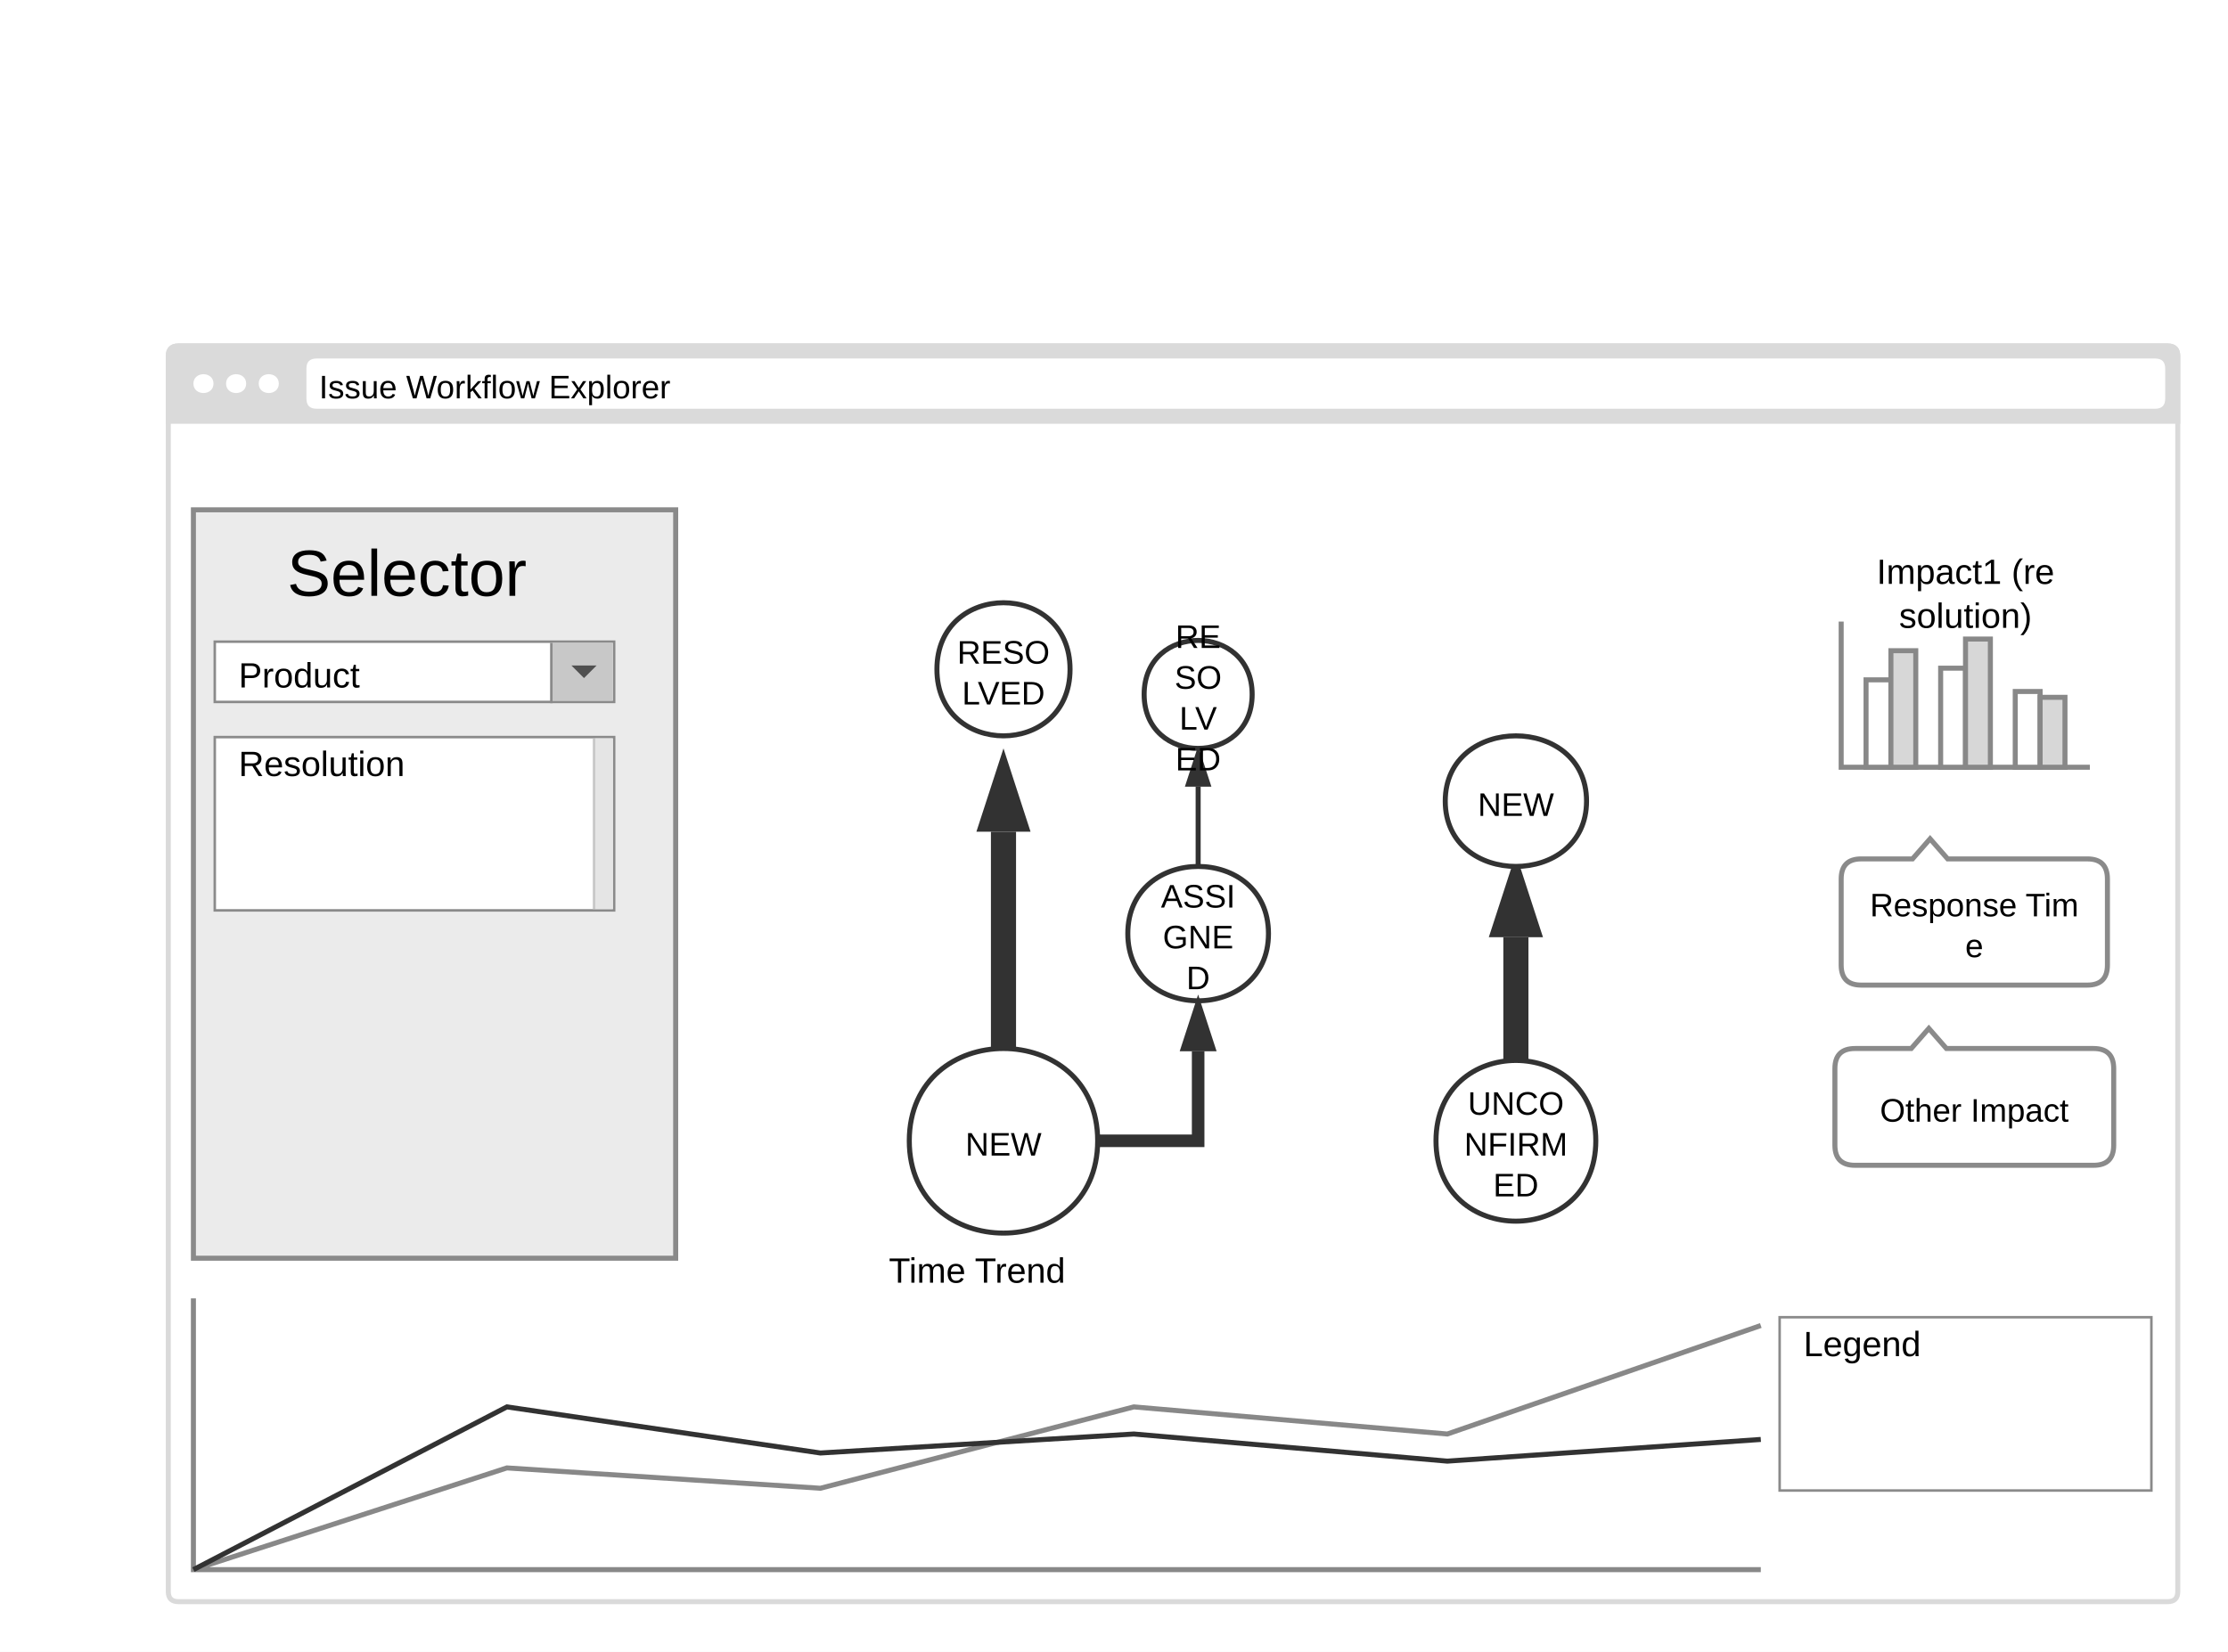
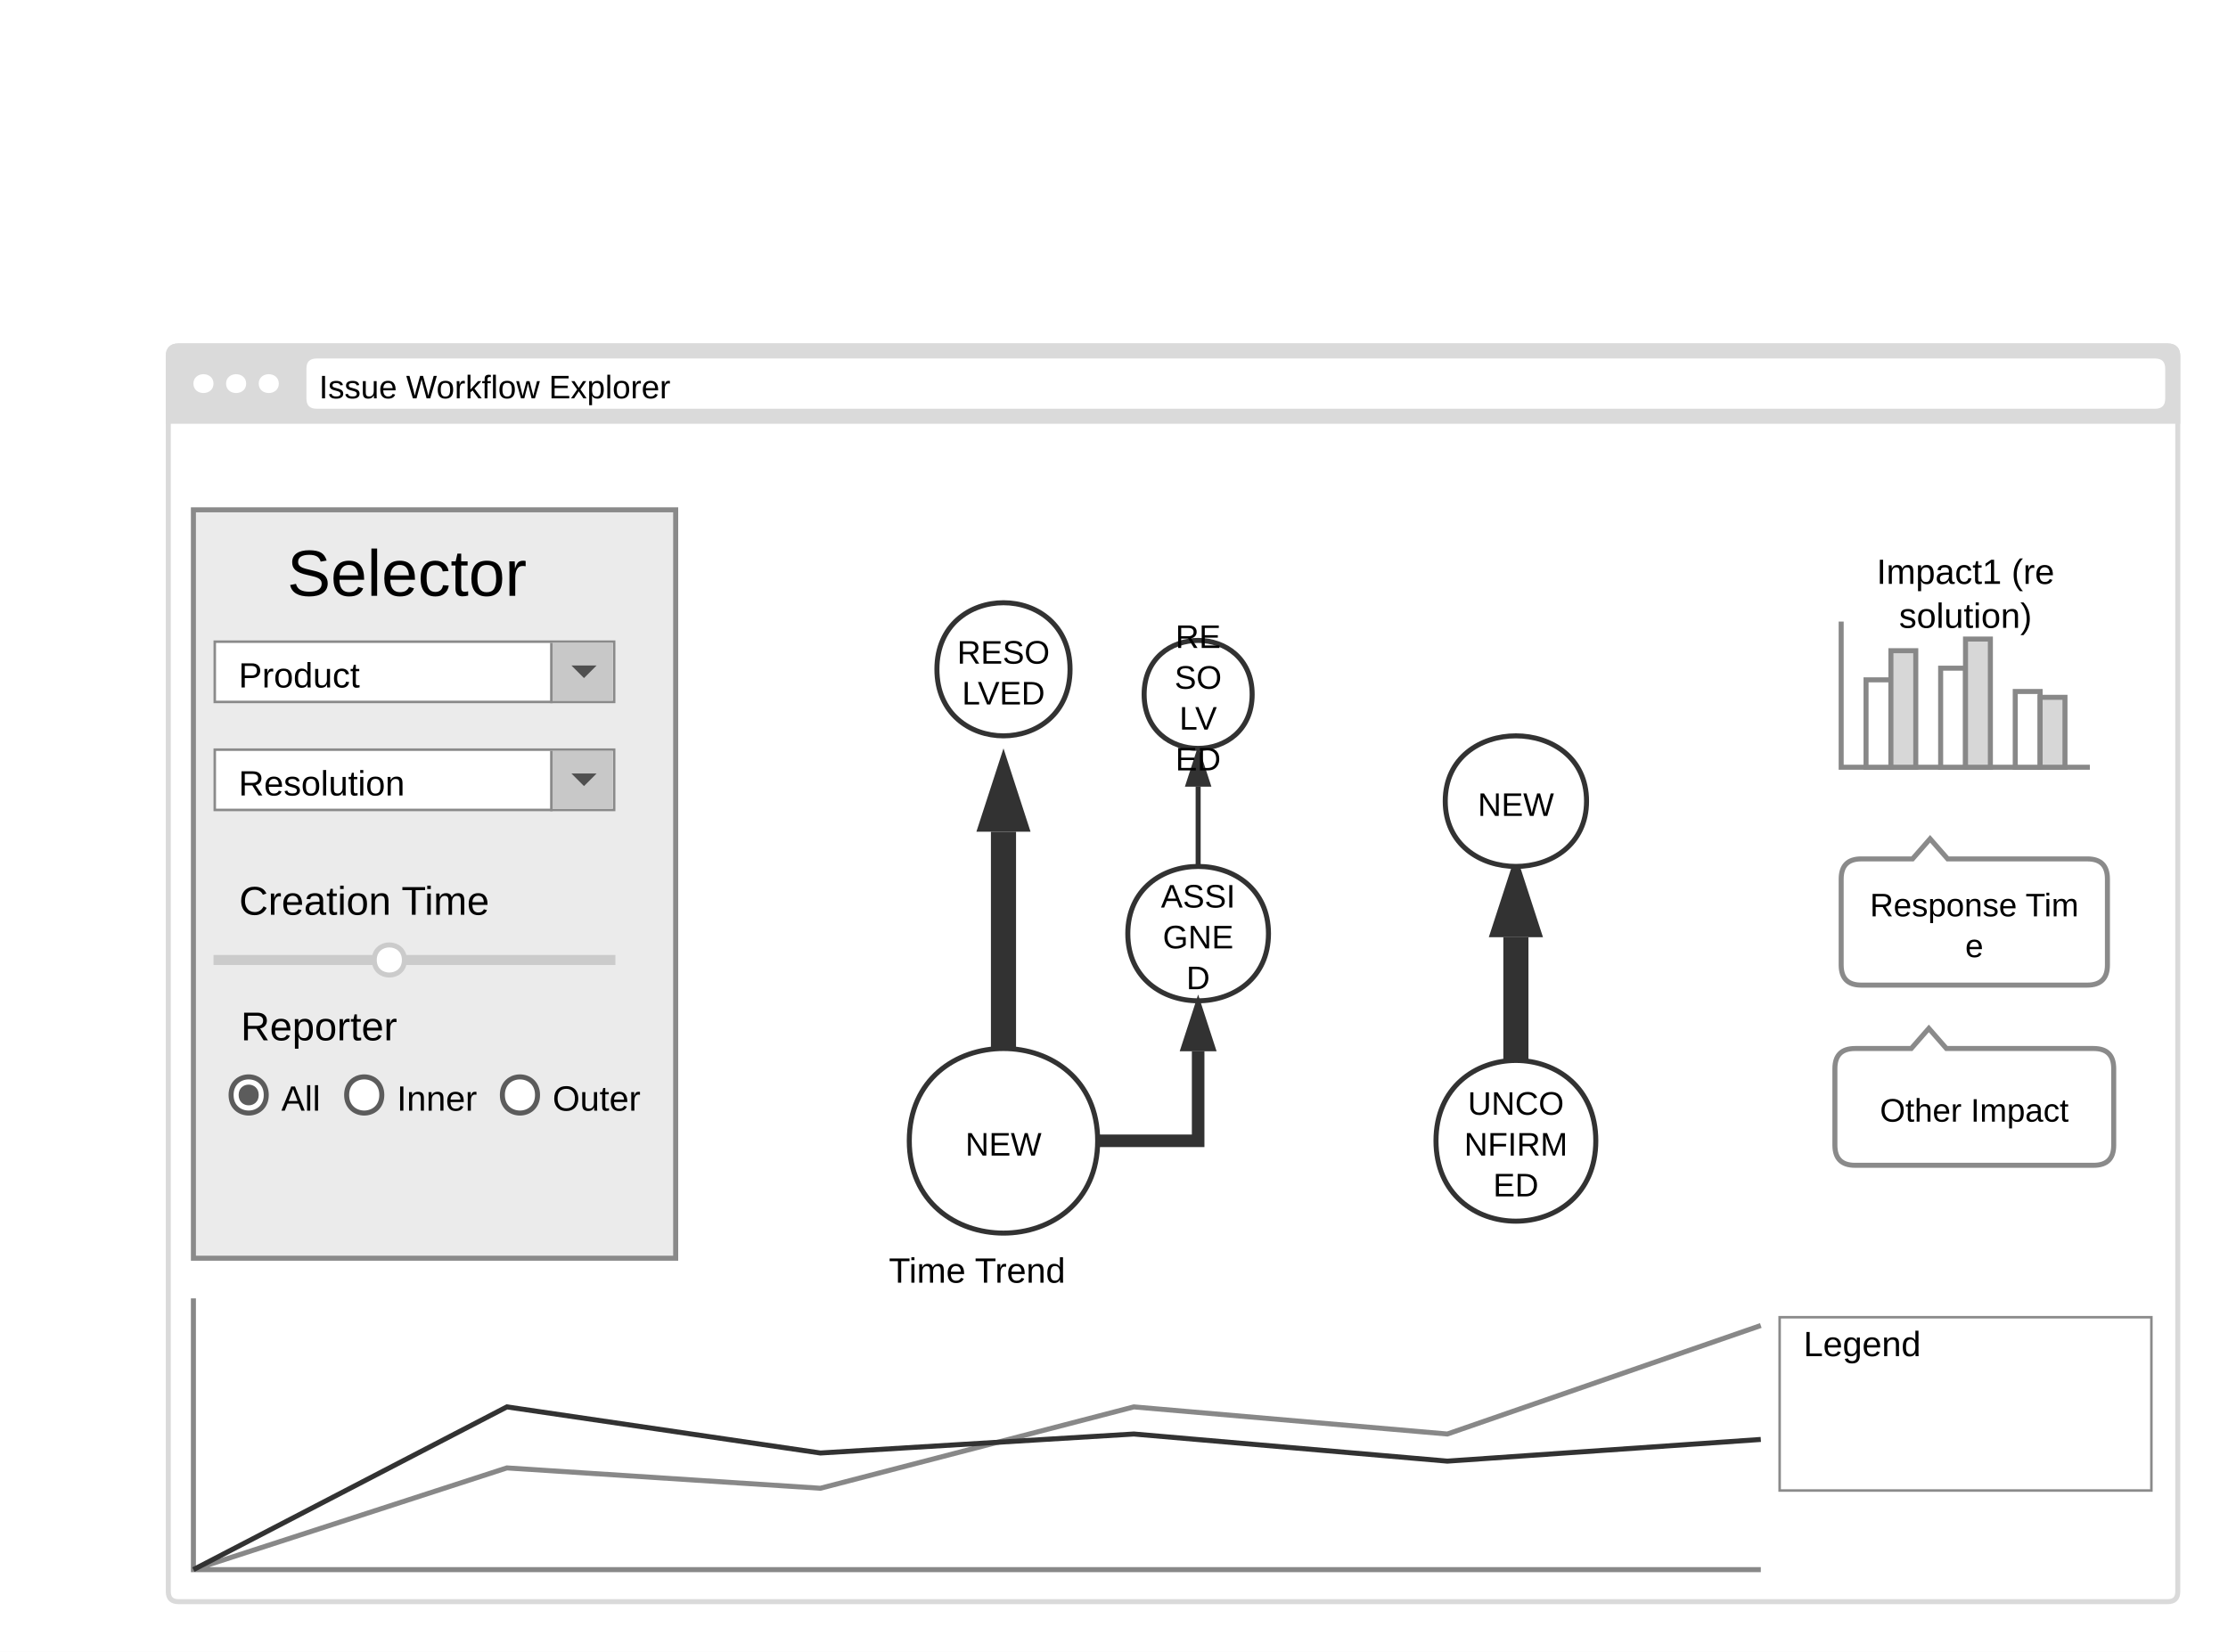
<svg xmlns="http://www.w3.org/2000/svg" id="drawing" version="1.1" width="887" height="657.75" viewBox="63 -31 887 657.75">
  <defs id="SvgjsDefs1001">
    <marker id="SvgjsMarker1042" markerWidth="33.18" markerHeight="21.562" refX="-5" refY="3.899" viewBox="-5 -6.882 33.18 21.562" orient="auto" markerUnits="userSpaceOnUse">
      <path id="SvgjsPath1043" d="M12 3.899L0 7.798V0Z " stroke="#323232" stroke-width="10" fill="#323232" transform="matrix(1,0,0,1,0,0)" />
    </marker>
    <marker id="SvgjsMarker1049" markerWidth="33.18" markerHeight="21.562" refX="-5" refY="3.899" viewBox="-5 -6.882 33.18 21.562" orient="auto" markerUnits="userSpaceOnUse">
      <path id="SvgjsPath1050" d="M12 3.899L0 7.798V0Z " stroke="#323232" stroke-width="10" fill="#323232" transform="matrix(1,0,0,1,0,0)" />
    </marker>
    <marker id="SvgjsMarker1071" markerWidth="22.59" markerHeight="14.68" refX="-2.5" refY="3.899" viewBox="-2.5 -3.441 22.59 14.68" orient="auto" markerUnits="userSpaceOnUse">
      <path id="SvgjsPath1072" d="M12 3.899L0 7.798V0Z " stroke="#323232" stroke-width="5" fill="#323232" transform="matrix(1,0,0,1,0,0)" />
    </marker>
    <marker id="SvgjsMarker1078" markerWidth="16.236" markerHeight="10.551" refX="-1" refY="3.899" viewBox="-1 -1.376 16.236 10.551" orient="auto" markerUnits="userSpaceOnUse">
      <path id="SvgjsPath1079" d="M12 3.899L0 7.798V0Z " stroke="#323232" stroke-width="2" fill="#323232" transform="matrix(1,0,0,1,0,0)" />
    </marker>
  </defs>
  <g id="SvgjsG1007">
    <path id="SvgjsPath1008" d="M63 -31H950V626.75H63V-31Z " fill-opacity="1" fill="#ffffff" />
    <g id="SvgjsG1009">
      <g id="SvgjsG1010" transform="translate(130 106.75)" opacity="1">
        <path id="SvgjsPath1011" d="M0 4Q0 0 4 0L796 0Q800 0 800 4L800 496Q800 500 796 500L4 500Q0 500 0 496Z " stroke-dasharray="none" stroke="#dadada" stroke-width="2" fill="#ffffff" opacity="1" />
        <path id="SvgjsPath1012" d="M0 30L0 4Q0 0 4 0L796 0Q800 0 800 4L800 30Z " stroke-dasharray="none" stroke="#dadada" stroke-width="2" fill="#dadada" opacity="1" />
        <path id="SvgjsPath1013" d="M10 15C10 10 18 10 18 15C18 20 10 20 10 15Z " stroke-dasharray="none" stroke-width="0" stroke="#dadada" fill="#ffffff" opacity="1" />
        <path id="SvgjsPath1014" d="M23 15C23 10 31 10 31 15C31 20 23 20 23 15Z " stroke-dasharray="none" stroke-width="0" stroke="#dadada" fill="#ffffff" opacity="1" />
        <path id="SvgjsPath1015" d="M36 15C36 10 44 10 44 15C44 20 36 20 36 15Z " stroke-dasharray="none" stroke-width="0" stroke="#dadada" fill="#ffffff" opacity="1" />
        <path id="SvgjsPath1016" d="M55 9Q55 5 59 5L791 5Q795 5 795 9L795 21Q795 25 791 25L59 25Q55 25 55 21Z " stroke-dasharray="none" stroke-width="0" stroke="#dadada" fill="#ffffff" opacity="1" />
        <path id="SvgjsPath1017" d="M0 0L800 0L800 500L0 500Z " stroke-dasharray="none" stroke-width="0" stroke="#dadada" fill="none" opacity="1" />
        <g id="SvgjsG1018" transform="matrix(1 0 0 1 60 6.875)" fill="#ffffff">
          <text id="SvgjsText1019" font-family="Microsoft Yahei,SimHei,Arial,SimSun" fill="#000000" font-size="13" font-weight="normal" font-style="normal" text-anchor="start" text-decoration="blink" x="0" y="14">Issue Workflow Explorer</text>
        </g>
      </g>
      <g id="SvgjsG1020" transform="translate(140 172)" opacity="1">
        <path id="SvgjsPath1021" d="M0 0L192 0L192 298L0 298Z " stroke-dasharray="none" stroke="#8a8a8a" stroke-width="2" fill="#ebebeb" opacity="1" />
      </g>
      <g id="SvgjsG1022" transform="translate(83 -11)" opacity="1">
        <path id="SvgjsPath1023" d="M0 0L69 0L69 25L0 25Z " stroke-dasharray="none" stroke-width="0" stroke="#323232" fill="none" opacity="1" />
      </g>
      <g id="SvgjsG1024" transform="translate(140 486)" opacity="1">
        <path id="SvgjsPath1025" d="M0 0L0 108L624 108M0 108L124.8 67.5L249.6 75.6L374.4 43.2L499.2 54L624 10.8 " stroke-dasharray="none" stroke="#888888" stroke-width="2" fill="none" opacity="1" />
        <path id="SvgjsPath1026" d="M0 108L124.8 43.2L249.6 61.56L374.4 54L499.2 64.8L624 56.16 " stroke-dasharray="none" stroke="#323232" stroke-width="2" fill="none" opacity="1" />
        <path id="SvgjsPath1027" d="M0 0L624 0L624 108L0 108Z " stroke-dasharray="none" stroke-width="0" stroke="#888888" fill="none" opacity="1" />
        <g id="SvgjsG1028" transform="matrix(1 0 0 1 10 -21.25)" fill="#ffffff">
          <text id="SvgjsText1029" font-family="Microsoft Yahei,SimHei,Arial,SimSun" fill="#000000" font-size="14" font-weight="normal" font-style="normal" text-anchor="middle" text-decoration="blink" x="302" y="15">Time Trend</text>
        </g>
      </g>
      <g id="SvgjsG1030" transform="translate(425 386.5)" opacity="1">
        <path id="SvgjsPath1031" d="M0 36.75C0 -12.25 75 -12.25 75 36.75C75 85.75 0 85.75 0 36.75Z " stroke-dasharray="none" stroke="#323232" stroke-width="2" fill="#ffffff" opacity="1" />
        <g id="SvgjsG1032" transform="matrix(1 0 0 1 10 28.625)" fill="#ffffff">
          <text id="SvgjsText1033" font-family="Microsoft Yahei,SimHei,Arial,SimSun" fill="#000000" font-size="13" font-weight="normal" font-style="normal" text-anchor="middle" text-decoration="blink" x="27.5" y="14">NEW</text>
        </g>
      </g>
      <g id="SvgjsG1034" transform="translate(634.6875 391.25)" opacity="1">
        <path id="SvgjsPath1035" d="M0 32C0 -10.667 63.625 -10.667 63.625 32C63.625 74.667 0 74.667 0 32Z " stroke-dasharray="none" stroke="#323232" stroke-width="2" fill="#ffffff" opacity="1" />
        <g id="SvgjsG1036" transform="matrix(1 0 0 1 10 7.625)" fill="#ffffff">
          <text id="SvgjsText1037" font-family="Microsoft Yahei,SimHei,Arial,SimSun" fill="#000000" font-size="13" font-weight="normal" font-style="normal" text-anchor="middle" text-decoration="blink" x="21.812" y="14">UNCO</text>
          <text id="SvgjsText1038" font-family="Microsoft Yahei,SimHei,Arial,SimSun" fill="#000000" font-size="13" font-weight="normal" font-style="normal" text-anchor="middle" text-decoration="blink" x="21.812" y="30.25">NFIRM</text>
          <text id="SvgjsText1039" font-family="Microsoft Yahei,SimHei,Arial,SimSun" fill="#000000" font-size="13" font-weight="normal" font-style="normal" text-anchor="middle" text-decoration="blink" x="21.812" y="46.5">ED</text>
        </g>
      </g>
      <g id="SvgjsG1040">
        <path id="SvgjsPath1041" d="M462.5 386.5L462.5 329.25L462.5 329.25L462.5 300.18 " stroke-dasharray="none" stroke="#323232" stroke-width="10" fill="none" marker-end="url(#SvgjsMarker1042)" />
        <g id="SvgjsG1044" transform="matrix(1 0 0 1 462.5 335.2152)">
          <path id="SvgjsPath1045" d="M0 0H0V0H0V0Z " fill="#ffffff" transform="translate(0 0)" />
          <text id="SvgjsText1046" font-family="Microsoft Yahei,SimSun" fill="#000000" font-size="13" font-weight="normal" font-style="normal" text-anchor="middle" text-decoration="blink" x="0" y="0" />
        </g>
      </g>
      <g id="SvgjsG1047">
        <path id="SvgjsPath1048" d="M666.5 391.25L666.5 352.625L666.5 352.625L666.5 342.18 " stroke-dasharray="none" stroke="#323232" stroke-width="10" fill="none" marker-end="url(#SvgjsMarker1049)" />
        <g id="SvgjsG1051" transform="matrix(1 0 0 1 666.5 358.5902)">
          <path id="SvgjsPath1052" d="M0 0H0V0H0V0Z " fill="#ffffff" transform="translate(0 0)" />
          <text id="SvgjsText1053" font-family="Microsoft Yahei,SimSun" fill="#000000" font-size="13" font-weight="normal" font-style="normal" text-anchor="middle" text-decoration="blink" x="0" y="0" />
        </g>
      </g>
      <g id="SvgjsG1054" transform="translate(436 209)" opacity="1">
        <path id="SvgjsPath1055" d="M0 26.5C0 -8.833 53 -8.833 53 26.5C53 61.833 0 61.833 0 26.5Z " stroke-dasharray="none" stroke="#323232" stroke-width="2" fill="#ffffff" opacity="1" />
        <g id="SvgjsG1056" transform="matrix(1 0 0 1 10 10.25)" fill="#ffffff">
          <text id="SvgjsText1057" font-family="Microsoft Yahei,SimHei,Arial,SimSun" fill="#000000" font-size="13" font-weight="normal" font-style="normal" text-anchor="middle" text-decoration="blink" x="16.5" y="14">RESO</text>
          <text id="SvgjsText1058" font-family="Microsoft Yahei,SimHei,Arial,SimSun" fill="#000000" font-size="13" font-weight="normal" font-style="normal" text-anchor="middle" text-decoration="blink" x="16.5" y="30.25">LVED</text>
        </g>
      </g>
      <g id="SvgjsG1059" transform="translate(638.375 262)" opacity="1">
        <path id="SvgjsPath1060" d="M0 26C0 -8.667 56.25 -8.667 56.25 26C56.25 60.667 0 60.667 0 26Z " stroke-dasharray="none" stroke="#323232" stroke-width="2" fill="#ffffff" opacity="1" />
        <g id="SvgjsG1061" transform="matrix(1 0 0 1 10 17.875)" fill="#ffffff">
          <text id="SvgjsText1062" font-family="Microsoft Yahei,SimHei,Arial,SimSun" fill="#000000" font-size="13" font-weight="normal" font-style="normal" text-anchor="middle" text-decoration="blink" x="18.125" y="14">NEW</text>
        </g>
      </g>
      <g id="SvgjsG1063" transform="translate(512 314)" opacity="1">
        <path id="SvgjsPath1064" d="M0 26.75C0 -8.917 56 -8.917 56 26.75C56 62.417 0 62.417 0 26.75Z " stroke-dasharray="none" stroke="#323232" stroke-width="2" fill="#ffffff" opacity="1" />
        <g id="SvgjsG1065" transform="matrix(1 0 0 1 10 2.375)" fill="#ffffff">
          <text id="SvgjsText1066" font-family="Microsoft Yahei,SimHei,Arial,SimSun" fill="#000000" font-size="13" font-weight="normal" font-style="normal" text-anchor="middle" text-decoration="blink" x="18" y="14">ASSI</text>
          <text id="SvgjsText1067" font-family="Microsoft Yahei,SimHei,Arial,SimSun" fill="#000000" font-size="13" font-weight="normal" font-style="normal" text-anchor="middle" text-decoration="blink" x="18" y="30.25">GNE</text>
          <text id="SvgjsText1068" font-family="Microsoft Yahei,SimHei,Arial,SimSun" fill="#000000" font-size="13" font-weight="normal" font-style="normal" text-anchor="middle" text-decoration="blink" x="18" y="46.5">D</text>
        </g>
      </g>
      <g id="SvgjsG1069">
        <path id="SvgjsPath1070" d="M500 423.25L540 423.25L540 387.59 " stroke-dasharray="none" stroke="#323232" stroke-width="5" fill="none" marker-end="url(#SvgjsMarker1071)" />
        <g id="SvgjsG1073" transform="matrix(1 0 0 1 537.8299 415.125)">
          <path id="SvgjsPath1074" d="M0 0H0V0H0V0Z " fill="#ffffff" transform="translate(0 0)" />
          <text id="SvgjsText1075" font-family="Microsoft Yahei,SimSun" fill="#000000" font-size="13" font-weight="normal" font-style="normal" text-anchor="middle" text-decoration="blink" x="0" y="0" />
        </g>
      </g>
      <g id="SvgjsG1076">
        <path id="SvgjsPath1077" d="M540 314L540 290.5L540 290.5L540 282.236 " stroke-dasharray="none" stroke="#323232" stroke-width="2" fill="none" marker-end="url(#SvgjsMarker1078)" />
        <g id="SvgjsG1080" transform="matrix(1 0 0 1 540 289.993)">
          <path id="SvgjsPath1081" d="M0 0H0V0H0V0Z " fill="#ffffff" transform="translate(0 0)" />
          <text id="SvgjsText1082" font-family="Microsoft Yahei,SimSun" fill="#000000" font-size="13" font-weight="normal" font-style="normal" text-anchor="middle" text-decoration="blink" x="0" y="0" />
        </g>
      </g>
      <g id="SvgjsG1083" transform="translate(518.5 224)" opacity="1">
        <path id="SvgjsPath1084" d="M0 21.5C0 -7.167 43 -7.167 43 21.5C43 50.167 0 50.167 0 21.5Z " stroke-dasharray="none" stroke="#323232" stroke-width="2" fill="#ffffff" opacity="1" />
        <g id="SvgjsG1085" transform="matrix(1 0 0 1 10 -11)" fill="#ffffff">
          <text id="SvgjsText1086" font-family="Microsoft Yahei,SimHei,Arial,SimSun" fill="#000000" font-size="13" font-weight="normal" font-style="normal" text-anchor="middle" text-decoration="blink" x="11.5" y="14">RE</text>
          <text id="SvgjsText1087" font-family="Microsoft Yahei,SimHei,Arial,SimSun" fill="#000000" font-size="13" font-weight="normal" font-style="normal" text-anchor="middle" text-decoration="blink" x="11.5" y="30.25">SO</text>
          <text id="SvgjsText1088" font-family="Microsoft Yahei,SimHei,Arial,SimSun" fill="#000000" font-size="13" font-weight="normal" font-style="normal" text-anchor="middle" text-decoration="blink" x="11.5" y="46.5">LV</text>
          <text id="SvgjsText1089" font-family="Microsoft Yahei,SimHei,Arial,SimSun" fill="#000000" font-size="13" font-weight="normal" font-style="normal" text-anchor="middle" text-decoration="blink" x="11.5" y="62.75">ED</text>
        </g>
      </g>
-       <g id="SvgjsG1090" transform="translate(148 262)" opacity="1">
-         <path id="SvgjsPath1091" d="M0.5 0.5L159.5 0.5L159.5 69.5L0.5 69.5Z " stroke-dasharray="none" stroke="#8a8a8a" stroke-width="1" fill="#ffffff" opacity="1" />
-         <path id="SvgjsPath1092" d="M152 1L159 1L159 69L152 69Z " stroke-dasharray="none" stroke-width="0" stroke="#8a8a8a" fill="#e5e5e5" opacity="1" />
-         <path id="SvgjsPath1093" d="M151.5 1L151.5 69Z " stroke-dasharray="none" stroke="#c8c8c8" stroke-width="1" fill="none" opacity="1" />
-         <path id="SvgjsPath1094" d="M0 0L160 0L160 70L0 70Z " stroke-dasharray="none" stroke-width="0" stroke="#8a8a8a" fill="none" opacity="1" />
-         <g id="SvgjsG1095" transform="matrix(1 0 0 1 10 1)" fill="#ffffff">
-           <text id="SvgjsText1096" font-family="Microsoft Yahei,SimHei,Arial,SimSun" fill="#000000" font-size="14" font-weight="normal" font-style="normal" text-anchor="start" text-decoration="blink" x="0" y="15">Resolution</text>
-         </g>
-       </g>
-       <g id="SvgjsG1097" transform="translate(148 224)" opacity="1">
-         <path id="SvgjsPath1098" d="M0.5 0.5L159.5 0.5L159.5 24.5L0.5 24.5Z " stroke-dasharray="none" stroke="#8a8a8a" stroke-width="1" fill="#ffffff" opacity="1" />
-         <path id="SvgjsPath1099" d="M135 1L159 1L159 24L135 24Z " stroke-dasharray="none" stroke-width="0" stroke="#8a8a8a" fill="#c8c8c8" opacity="1" />
-         <path id="SvgjsPath1100" d="M134.5 1L134.5 25 " stroke-dasharray="none" stroke="#8a8a8a" stroke-width="1" fill="none" opacity="1" />
-         <path id="SvgjsPath1101" d="M147.5 15L142.5 10L152.5 10Z " stroke-dasharray="none" stroke-width="0" stroke="#8a8a8a" fill="#505050" opacity="1" />
-         <path id="SvgjsPath1102" d="M0 0L160 0L160 25L0 25Z " stroke-dasharray="none" stroke-width="0" stroke="#8a8a8a" fill="none" opacity="1" />
-         <g id="SvgjsG1103" transform="matrix(1 0 0 1 10 3.75)" fill="#ffffff">
-           <text id="SvgjsText1104" font-family="Microsoft Yahei,SimHei,Arial,SimSun" fill="#000000" font-size="14" font-weight="normal" font-style="normal" text-anchor="start" text-decoration="blink" x="0" y="15">Product</text>
-         </g>
-       </g>
-       <g id="SvgjsG1105" transform="translate(796 216.5)" opacity="1">
-         <path id="SvgjsPath1106" d="M0 0L0 58L99 58 " stroke-dasharray="none" stroke="#888888" stroke-width="2" fill="none" opacity="1" />
-         <path id="SvgjsPath1107" d="M9.9 23.2L19.8 23.2L19.8 58L9.9 58Z " stroke-dasharray="none" stroke="#888888" stroke-width="2" fill="#ffffff" opacity="1" />
-         <path id="SvgjsPath1108" d="M19.8 11.6L29.7 11.6L29.7 58L19.8 58Z " stroke-dasharray="none" stroke="#888888" stroke-width="2" fill="#d7d7d7" opacity="1" />
-         <path id="SvgjsPath1109" d="M39.6 18.56L49.5 18.56L49.5 58L39.6 58Z " stroke-dasharray="none" stroke="#888888" stroke-width="2" fill="#ffffff" opacity="1" />
-         <path id="SvgjsPath1110" d="M49.5 6.96L59.4 6.96L59.4 58L49.5 58Z " stroke-dasharray="none" stroke="#888888" stroke-width="2" fill="#d7d7d7" opacity="1" />
-         <path id="SvgjsPath1111" d="M69.3 27.84L79.2 27.84L79.2 58L69.3 58Z " stroke-dasharray="none" stroke="#888888" stroke-width="2" fill="#ffffff" opacity="1" />
-         <path id="SvgjsPath1112" d="M79.2 30.16L89.1 30.16L89.1 58L79.2 58Z " stroke-dasharray="none" stroke="#888888" stroke-width="2" fill="#d7d7d7" opacity="1" />
-         <path id="SvgjsPath1113" d="M0 0L99 0L99 58L0 58Z " stroke-dasharray="none" stroke-width="0" stroke="#888888" fill="none" opacity="1" />
-         <g id="SvgjsG1114" transform="matrix(1 0 0 1 10 -30)" fill="#ffffff">
-           <text id="SvgjsText1115" font-family="Microsoft Yahei,SimHei,Arial,SimSun" fill="#000000" font-size="14" font-weight="normal" font-style="normal" text-anchor="middle" text-decoration="blink" x="39.5" y="15">Impact1 (re</text>
-           <text id="SvgjsText1116" font-family="Microsoft Yahei,SimHei,Arial,SimSun" fill="#000000" font-size="14" font-weight="normal" font-style="normal" text-anchor="middle" text-decoration="blink" x="39.5" y="32.5">solution)</text>
-         </g>
-       </g>
-       <g id="SvgjsG1117" transform="translate(796 311)" opacity="1">
-         <path id="SvgjsPath1118" d="M0 8Q0 0 8 0L28.4 0L35.4 -8L42.4 0L98 0Q106 0 106 8L106 42.25Q106 50.25 98 50.25L8 50.25Q0 50.25 0 42.25Z " stroke-dasharray="none" stroke="#8a8a8a" stroke-width="2" fill="#ffffff" opacity="1" />
-         <g id="SvgjsG1119" transform="matrix(1 0 0 1 10 8.875)" fill="#ffffff">
-           <text id="SvgjsText1120" font-family="Microsoft Yahei,SimHei,Arial,SimSun" fill="#000000" font-size="13" font-weight="normal" font-style="normal" text-anchor="middle" text-decoration="blink" x="43" y="14">Response Tim</text>
-           <text id="SvgjsText1121" font-family="Microsoft Yahei,SimHei,Arial,SimSun" fill="#000000" font-size="13" font-weight="normal" font-style="normal" text-anchor="middle" text-decoration="blink" x="43" y="30.25">e</text>
-         </g>
-       </g>
-       <g id="SvgjsG1122" transform="translate(793.5 386.5)" opacity="1">
-         <path id="SvgjsPath1123" d="M0 8Q0 0 8 0L30.4 0L37.4 -8L44.4 0L103 0Q111 0 111 8L111 38.5Q111 46.5 103 46.5L8 46.5Q0 46.5 0 38.5Z " stroke-dasharray="none" stroke="#8a8a8a" stroke-width="2" fill="#ffffff" opacity="1" />
-         <g id="SvgjsG1124" transform="matrix(1 0 0 1 10 15.125)" fill="#ffffff">
-           <text id="SvgjsText1125" font-family="Microsoft Yahei,SimHei,Arial,SimSun" fill="#000000" font-size="13" font-weight="normal" font-style="normal" text-anchor="middle" text-decoration="blink" x="45.5" y="14">Other Impact</text>
-         </g>
-       </g>
-       <g id="SvgjsG1126" transform="translate(165.5 184.5)" opacity="1">
-         <path id="SvgjsPath1127" d="M0 0L119 0L119 20L0 20Z " stroke-dasharray="none" stroke-width="0" stroke="#323232" fill="none" opacity="1" />
-         <g id="SvgjsG1128" transform="matrix(1 0 0 1 0 -6.25)" fill="#ffffff">
-           <text id="SvgjsText1129" font-family="Microsoft Yahei,SimHei,Arial,SimSun" fill="#000000" font-size="26" font-weight="normal" font-style="normal" text-anchor="middle" text-decoration="blink" x="59.5" y="28">Selector</text>
-         </g>
-       </g>
-       <g id="SvgjsG1130" transform="translate(771 493)" opacity="1">
-         <path id="SvgjsPath1131" d="M0.5 0.5L148.5 0.5L148.5 69.5L0.5 69.5Z " stroke-dasharray="none" stroke="#8a8a8a" stroke-width="1" fill="#ffffff" opacity="1" />
-         <g id="SvgjsG1132" transform="matrix(1 0 0 1 10 1)" fill="#ffffff">
-           <text id="SvgjsText1133" font-family="Microsoft Yahei,SimHei,Arial,SimSun" fill="#000000" font-size="14" font-weight="normal" font-style="normal" text-anchor="start" text-decoration="blink" x="0" y="15">Legend</text>
+       <g id="SvgjsG1090" transform="translate(148 224)" opacity="1">
+         <path id="SvgjsPath1091" d="M0.5 0.5L159.5 0.5L159.5 24.5L0.5 24.5Z " stroke-dasharray="none" stroke="#8a8a8a" stroke-width="1" fill="#ffffff" opacity="1" />
+         <path id="SvgjsPath1092" d="M135 1L159 1L159 24L135 24Z " stroke-dasharray="none" stroke-width="0" stroke="#8a8a8a" fill="#c8c8c8" opacity="1" />
+         <path id="SvgjsPath1093" d="M134.5 1L134.5 25 " stroke-dasharray="none" stroke="#8a8a8a" stroke-width="1" fill="none" opacity="1" />
+         <path id="SvgjsPath1094" d="M147.5 15L142.5 10L152.5 10Z " stroke-dasharray="none" stroke-width="0" stroke="#8a8a8a" fill="#505050" opacity="1" />
+         <path id="SvgjsPath1095" d="M0 0L160 0L160 25L0 25Z " stroke-dasharray="none" stroke-width="0" stroke="#8a8a8a" fill="none" opacity="1" />
+         <g id="SvgjsG1096" transform="matrix(1 0 0 1 10 3.75)" fill="#ffffff">
+           <text id="SvgjsText1097" font-family="Microsoft Yahei,SimHei,Arial,SimSun" fill="#000000" font-size="14" font-weight="normal" font-style="normal" text-anchor="start" text-decoration="blink" x="0" y="15">Product</text>
+         </g>
+       </g>
+       <g id="SvgjsG1098" transform="translate(796 216.5)" opacity="1">
+         <path id="SvgjsPath1099" d="M0 0L0 58L99 58 " stroke-dasharray="none" stroke="#888888" stroke-width="2" fill="none" opacity="1" />
+         <path id="SvgjsPath1100" d="M9.9 23.2L19.8 23.2L19.8 58L9.9 58Z " stroke-dasharray="none" stroke="#888888" stroke-width="2" fill="#ffffff" opacity="1" />
+         <path id="SvgjsPath1101" d="M19.8 11.6L29.7 11.6L29.7 58L19.8 58Z " stroke-dasharray="none" stroke="#888888" stroke-width="2" fill="#d7d7d7" opacity="1" />
+         <path id="SvgjsPath1102" d="M39.6 18.56L49.5 18.56L49.5 58L39.6 58Z " stroke-dasharray="none" stroke="#888888" stroke-width="2" fill="#ffffff" opacity="1" />
+         <path id="SvgjsPath1103" d="M49.5 6.96L59.4 6.96L59.4 58L49.5 58Z " stroke-dasharray="none" stroke="#888888" stroke-width="2" fill="#d7d7d7" opacity="1" />
+         <path id="SvgjsPath1104" d="M69.3 27.84L79.2 27.84L79.2 58L69.3 58Z " stroke-dasharray="none" stroke="#888888" stroke-width="2" fill="#ffffff" opacity="1" />
+         <path id="SvgjsPath1105" d="M79.2 30.16L89.1 30.16L89.1 58L79.2 58Z " stroke-dasharray="none" stroke="#888888" stroke-width="2" fill="#d7d7d7" opacity="1" />
+         <path id="SvgjsPath1106" d="M0 0L99 0L99 58L0 58Z " stroke-dasharray="none" stroke-width="0" stroke="#888888" fill="none" opacity="1" />
+         <g id="SvgjsG1107" transform="matrix(1 0 0 1 10 -30)" fill="#ffffff">
+           <text id="SvgjsText1108" font-family="Microsoft Yahei,SimHei,Arial,SimSun" fill="#000000" font-size="14" font-weight="normal" font-style="normal" text-anchor="middle" text-decoration="blink" x="39.5" y="15">Impact1 (re</text>
+           <text id="SvgjsText1109" font-family="Microsoft Yahei,SimHei,Arial,SimSun" fill="#000000" font-size="14" font-weight="normal" font-style="normal" text-anchor="middle" text-decoration="blink" x="39.5" y="32.5">solution)</text>
+         </g>
+       </g>
+       <g id="SvgjsG1110" transform="translate(796 311)" opacity="1">
+         <path id="SvgjsPath1111" d="M0 8Q0 0 8 0L28.4 0L35.4 -8L42.4 0L98 0Q106 0 106 8L106 42.25Q106 50.25 98 50.25L8 50.25Q0 50.25 0 42.25Z " stroke-dasharray="none" stroke="#8a8a8a" stroke-width="2" fill="#ffffff" opacity="1" />
+         <g id="SvgjsG1112" transform="matrix(1 0 0 1 10 8.875)" fill="#ffffff">
+           <text id="SvgjsText1113" font-family="Microsoft Yahei,SimHei,Arial,SimSun" fill="#000000" font-size="13" font-weight="normal" font-style="normal" text-anchor="middle" text-decoration="blink" x="43" y="14">Response Tim</text>
+           <text id="SvgjsText1114" font-family="Microsoft Yahei,SimHei,Arial,SimSun" fill="#000000" font-size="13" font-weight="normal" font-style="normal" text-anchor="middle" text-decoration="blink" x="43" y="30.25">e</text>
+         </g>
+       </g>
+       <g id="SvgjsG1115" transform="translate(793.5 386.5)" opacity="1">
+         <path id="SvgjsPath1116" d="M0 8Q0 0 8 0L30.4 0L37.4 -8L44.4 0L103 0Q111 0 111 8L111 38.5Q111 46.5 103 46.5L8 46.5Q0 46.5 0 38.5Z " stroke-dasharray="none" stroke="#8a8a8a" stroke-width="2" fill="#ffffff" opacity="1" />
+         <g id="SvgjsG1117" transform="matrix(1 0 0 1 10 15.125)" fill="#ffffff">
+           <text id="SvgjsText1118" font-family="Microsoft Yahei,SimHei,Arial,SimSun" fill="#000000" font-size="13" font-weight="normal" font-style="normal" text-anchor="middle" text-decoration="blink" x="45.5" y="14">Other Impact</text>
+         </g>
+       </g>
+       <g id="SvgjsG1119" transform="translate(165.5 184.5)" opacity="1">
+         <path id="SvgjsPath1120" d="M0 0L119 0L119 20L0 20Z " stroke-dasharray="none" stroke-width="0" stroke="#323232" fill="none" opacity="1" />
+         <g id="SvgjsG1121" transform="matrix(1 0 0 1 0 -6.25)" fill="#ffffff">
+           <text id="SvgjsText1122" font-family="Microsoft Yahei,SimHei,Arial,SimSun" fill="#000000" font-size="26" font-weight="normal" font-style="normal" text-anchor="middle" text-decoration="blink" x="59.5" y="28">Selector</text>
+         </g>
+       </g>
+       <g id="SvgjsG1123" transform="translate(771 493)" opacity="1">
+         <path id="SvgjsPath1124" d="M0.5 0.5L148.5 0.5L148.5 69.5L0.5 69.5Z " stroke-dasharray="none" stroke="#8a8a8a" stroke-width="1" fill="#ffffff" opacity="1" />
+         <g id="SvgjsG1125" transform="matrix(1 0 0 1 10 1)" fill="#ffffff">
+           <text id="SvgjsText1126" font-family="Microsoft Yahei,SimHei,Arial,SimSun" fill="#000000" font-size="14" font-weight="normal" font-style="normal" text-anchor="start" text-decoration="blink" x="0" y="15">Legend</text>
+         </g>
+       </g>
+       <g id="SvgjsG1127" transform="translate(148 267)" opacity="1">
+         <path id="SvgjsPath1128" d="M0.5 0.5L159.5 0.5L159.5 24.5L0.5 24.5Z " stroke-dasharray="none" stroke="#8a8a8a" stroke-width="1" fill="#ffffff" opacity="1" />
+         <path id="SvgjsPath1129" d="M135 1L159 1L159 24L135 24Z " stroke-dasharray="none" stroke-width="0" stroke="#8a8a8a" fill="#c8c8c8" opacity="1" />
+         <path id="SvgjsPath1130" d="M134.5 1L134.5 25 " stroke-dasharray="none" stroke="#8a8a8a" stroke-width="1" fill="none" opacity="1" />
+         <path id="SvgjsPath1131" d="M147.5 15L142.5 10L152.5 10Z " stroke-dasharray="none" stroke-width="0" stroke="#8a8a8a" fill="#505050" opacity="1" />
+         <path id="SvgjsPath1132" d="M0 0L160 0L160 25L0 25Z " stroke-dasharray="none" stroke-width="0" stroke="#8a8a8a" fill="none" opacity="1" />
+         <g id="SvgjsG1133" transform="matrix(1 0 0 1 10 3.75)" fill="#ffffff">
+           <text id="SvgjsText1134" font-family="Microsoft Yahei,SimHei,Arial,SimSun" fill="#000000" font-size="14" font-weight="normal" font-style="normal" text-anchor="start" text-decoration="blink" x="0" y="15">Resolution</text>
+         </g>
+       </g>
+       <g id="SvgjsG1135" transform="translate(148 341.25)" opacity="1">
+         <path id="SvgjsPath1136" d="M0 10L160 10 " stroke-dasharray="none" stroke="#cbcbcb" stroke-width="4" fill="none" opacity="1" />
+         <path id="SvgjsPath1137" d="M64 10C64 2 76 2 76 10C76 18 64 18 64 10Z " stroke-dasharray="none" stroke="#cbcbcb" stroke-width="2" fill="#ffffff" opacity="1" />
+         <path id="SvgjsPath1138" d="M0 0L160 0L160 20L0 20Z " stroke-dasharray="none" stroke-width="0" stroke="#323232" fill="none" opacity="1" />
+       </g>
+       <g id="SvgjsG1139" transform="translate(148 311.25)" opacity="1">
+         <path id="SvgjsPath1140" d="M0 0L120 0L120 30L0 30Z " stroke-dasharray="none" stroke-width="0" stroke="#323232" fill="none" opacity="1" />
+         <g id="SvgjsG1141" transform="matrix(1 0 0 1 0 5)" fill="#ffffff">
+           <text id="SvgjsText1142" font-family="Microsoft Yahei,SimHei,Arial,SimSun" fill="#000000" font-size="16" font-weight="normal" font-style="normal" text-anchor="middle" text-decoration="blink" x="60" y="17">Creation Time</text>
+         </g>
+       </g>
+       <g id="SvgjsG1143" transform="translate(130 361.25)" opacity="1">
+         <path id="SvgjsPath1144" d="M0 0L120 0L120 30L0 30Z " stroke-dasharray="none" stroke-width="0" stroke="#323232" fill="none" opacity="1" />
+         <g id="SvgjsG1145" transform="matrix(1 0 0 1 0 5)" fill="#ffffff">
+           <text id="SvgjsText1146" font-family="Microsoft Yahei,SimHei,Arial,SimSun" fill="#000000" font-size="16" font-weight="normal" font-style="normal" text-anchor="middle" text-decoration="blink" x="60" y="17">Reporter</text>
+         </g>
+       </g>
+       <g id="SvgjsG1147" transform="translate(155 395)" opacity="1">
+         <path id="SvgjsPath1148" d="M0 10C0 0.4 14 0.4 14 10C14 19.6 0 19.6 0 10Z " stroke-dasharray="none" stroke="#5c5c5c" stroke-width="2" fill="#ffffff" opacity="1" />
+         <path id="SvgjsPath1149" d="M3 10C3 4.5 11 4.5 11 10C11 15.5 3 15.5 3 10Z " stroke-dasharray="none" stroke-width="0" stroke="#5c5c5c" fill="#5c5c5c" opacity="1" />
+         <path id="SvgjsPath1150" d="M0 0L120 0L120 20L0 20Z " stroke-dasharray="none" stroke-width="0" stroke="#5c5c5c" fill="none" opacity="1" />
+         <g id="SvgjsG1151" transform="matrix(1 0 0 1 20 1.25)" fill="#ffffff">
+           <text id="SvgjsText1152" font-family="Microsoft Yahei,SimHei,Arial,SimSun" fill="#000000" font-size="14" font-weight="normal" font-style="normal" text-anchor="start" text-decoration="blink" x="0" y="15">All</text>
+         </g>
+       </g>
+       <g id="SvgjsG1153" transform="translate(201 395)" opacity="1">
+         <path id="SvgjsPath1154" d="M0 10C0 0.4 14 0.4 14 10C14 19.6 0 19.6 0 10Z " stroke-dasharray="none" stroke="#5c5c5c" stroke-width="2" fill="#ffffff" opacity="1" />
+         <path id="SvgjsPath1155" d="M0 0L120 0L120 20L0 20Z " stroke-dasharray="none" stroke-width="0" stroke="#5c5c5c" fill="none" opacity="1" />
+         <g id="SvgjsG1156" transform="matrix(1 0 0 1 20 1.25)" fill="#ffffff">
+           <text id="SvgjsText1157" font-family="Microsoft Yahei,SimHei,Arial,SimSun" fill="#000000" font-size="14" font-weight="normal" font-style="normal" text-anchor="start" text-decoration="blink" x="0" y="15">Inner</text>
+         </g>
+       </g>
+       <g id="SvgjsG1158" transform="translate(263 395)" opacity="1">
+         <path id="SvgjsPath1159" d="M0 10C0 0.4 14 0.4 14 10C14 19.6 0 19.6 0 10Z " stroke-dasharray="none" stroke="#5c5c5c" stroke-width="2" fill="#ffffff" opacity="1" />
+         <path id="SvgjsPath1160" d="M0 0L120 0L120 20L0 20Z " stroke-dasharray="none" stroke-width="0" stroke="#5c5c5c" fill="none" opacity="1" />
+         <g id="SvgjsG1161" transform="matrix(1 0 0 1 20 1.25)" fill="#ffffff">
+           <text id="SvgjsText1162" font-family="Microsoft Yahei,SimHei,Arial,SimSun" fill="#000000" font-size="14" font-weight="normal" font-style="normal" text-anchor="start" text-decoration="blink" x="0" y="15">Outer</text>
        </g>
      </g>
    </g>
  </g>
</svg>
